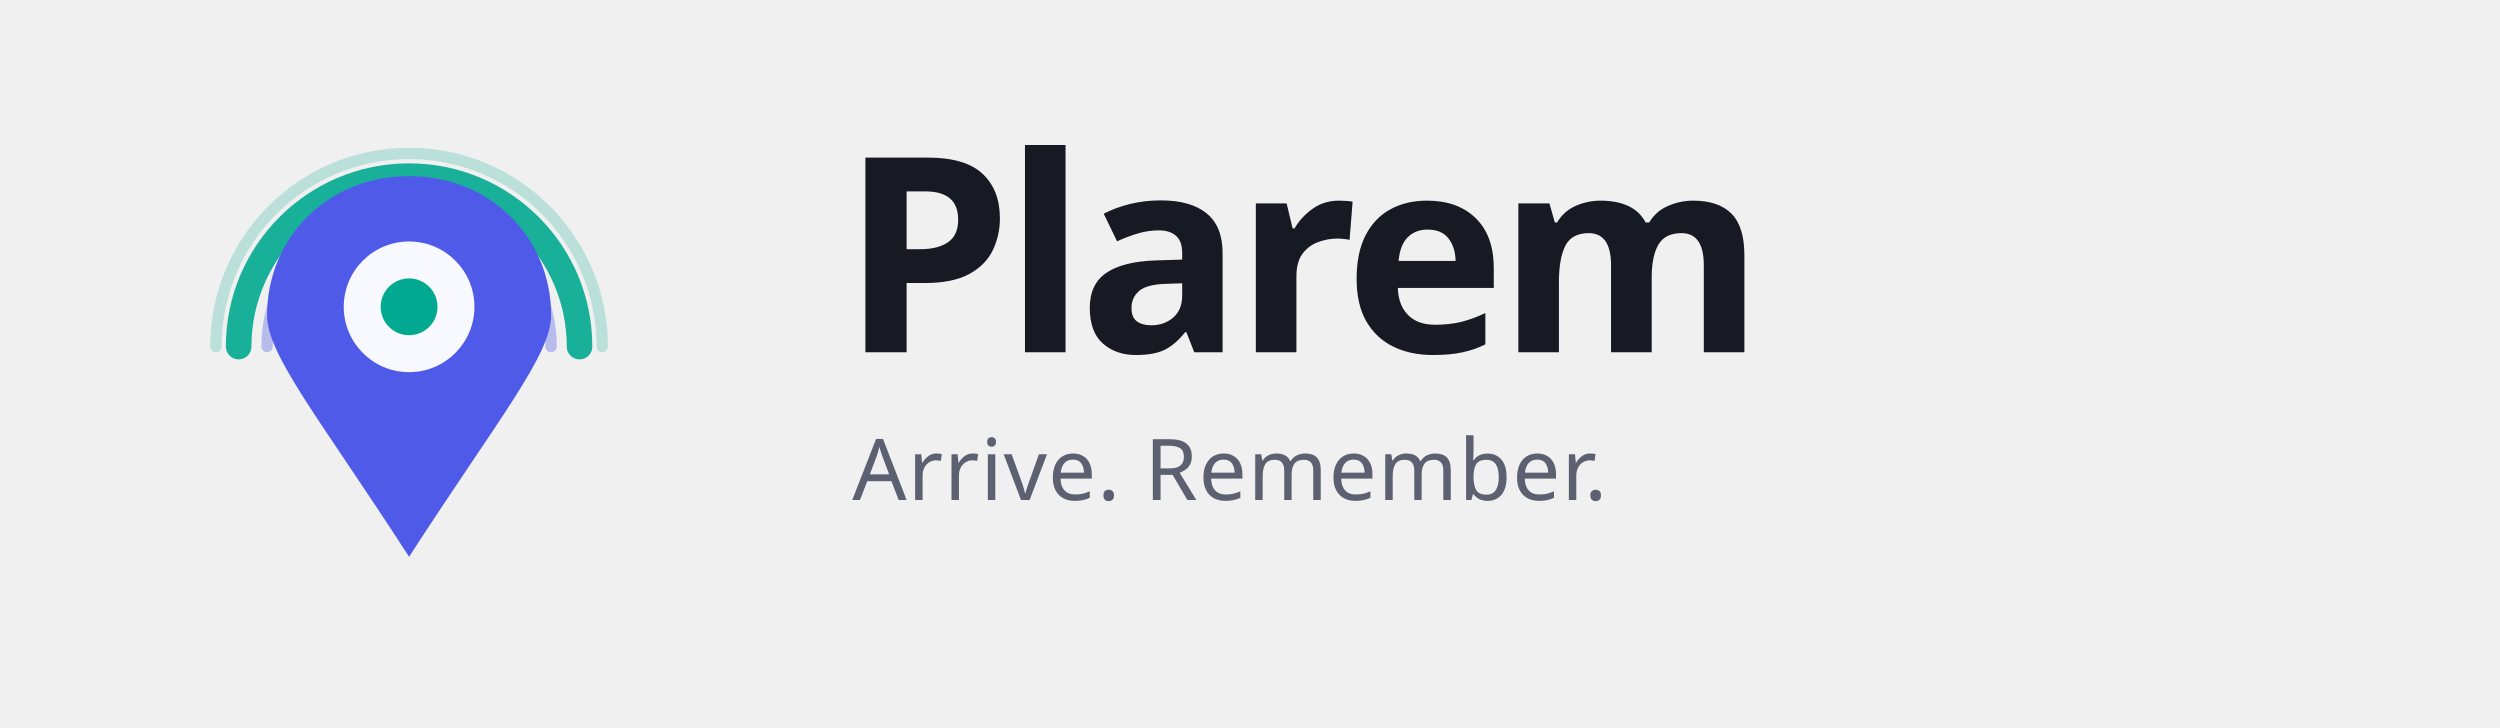
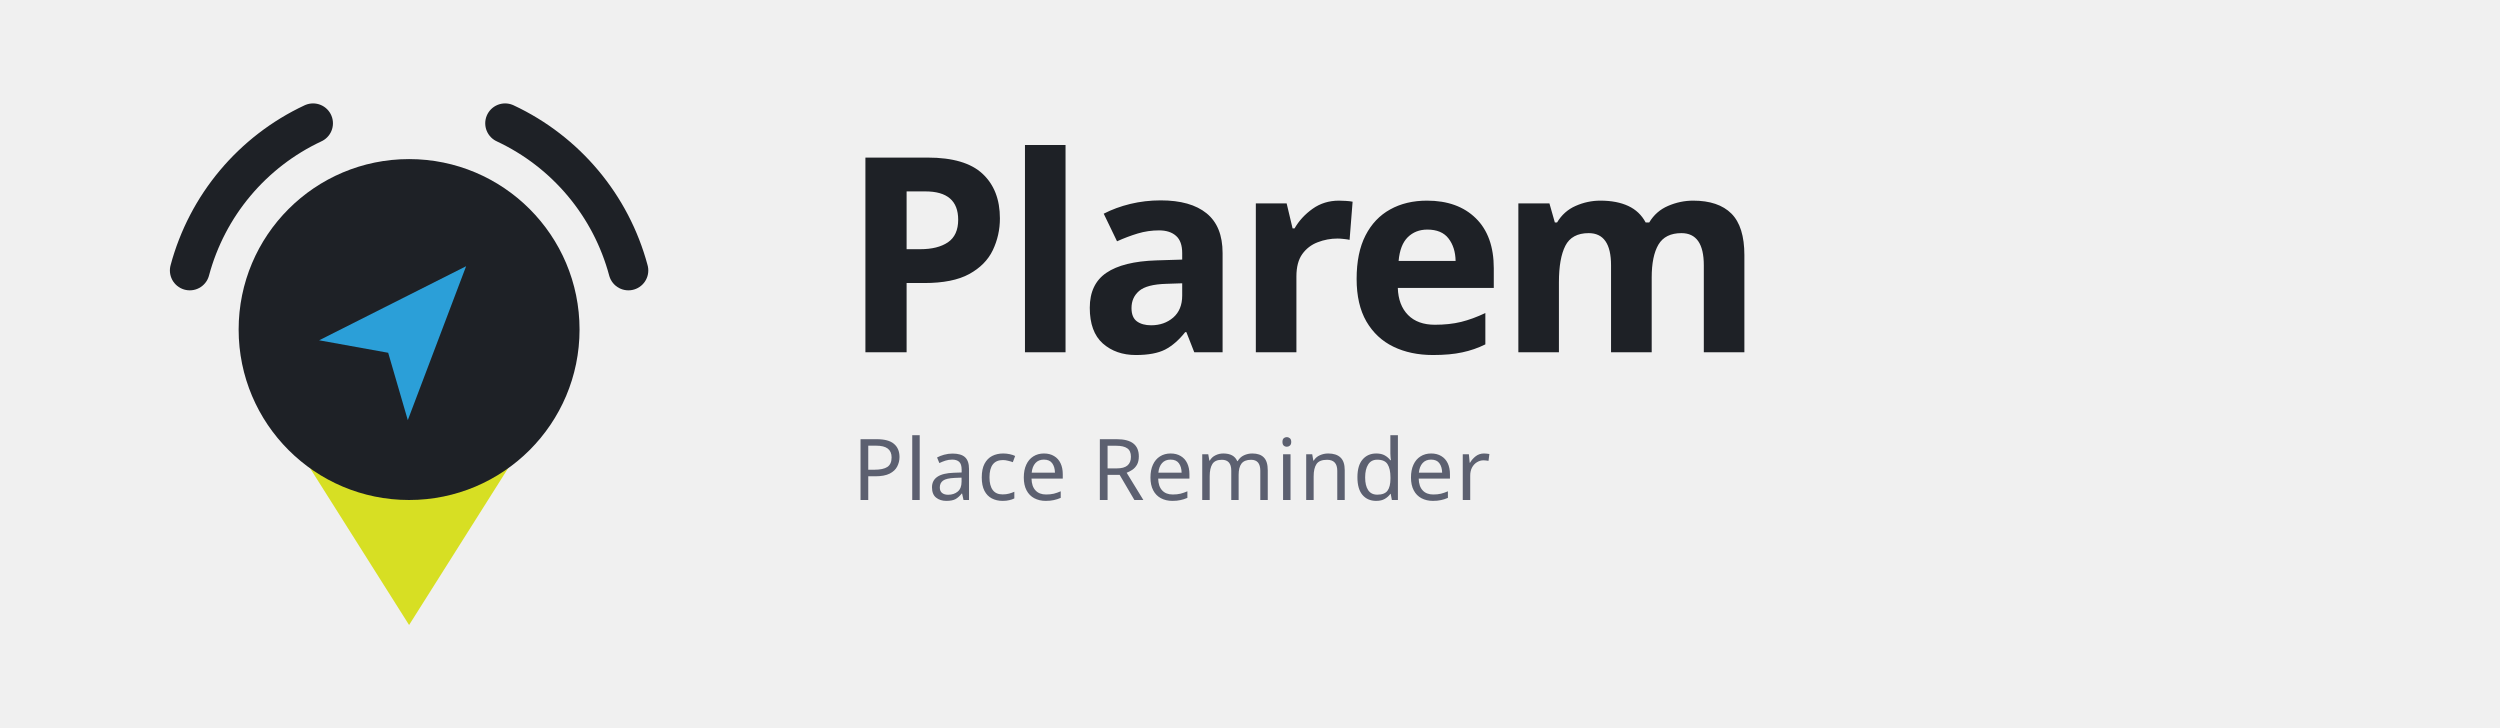
<svg xmlns="http://www.w3.org/2000/svg" viewBox="0 0 440 128" fill="none">
  <g transform="translate(8, 0)">
-     <g transform="translate(0, 7)">
-       <path d="M 30 54 A 34 34 0 1 1 98 54" fill="none" stroke="#00A98F" stroke-width="2" stroke-linecap="round" opacity="0.22" />
-       <path d="M 34 54 A 30 30 0 1 1 94 54" fill="none" stroke="#00A98F" stroke-width="4.5" stroke-linecap="round" opacity="0.9" />
-       <path d="M 39 54 A 25 25 0 1 1 89 54" fill="none" stroke="#4F5BE8" stroke-width="2" stroke-linecap="round" opacity="0.35" />
-       <path d="M64 24 C49.5 24 39 35 39 48.5 C39 55.5 48.5 67 64 91 C79.5 67 89 55.5 89 48.5 C89 35 78.5 24 64 24 Z" fill="#4F5BE8" />
-       <circle cx="64" cy="47" r="11.5" fill="#FFFFFF" opacity="0.96" />
-       <circle cx="64" cy="47" r="5" fill="#00A98F" />
+     <g transform="translate(0, 4)">
+       <path d="M 25.4 43.6 A 40 40 0 0 1 47.1 17.7" fill="none" stroke="#1E2126" stroke-width="7" stroke-linecap="round" />
+       <path d="M 80.9 17.7 A 40 40 0 0 1 102.6 43.6" fill="none" stroke="#1E2126" stroke-width="7" stroke-linecap="round" />
+       <path d="M 40 68 L 88 68 L 64 106 Z" fill="#D7DF23" />
+       <circle cx="64" cy="54" r="30" fill="#1E2126" />
+       <g transform="translate(64, 54) rotate(42)">
+         <path d="M 0 -15 L 10.5 12 L 0 5.5 L -10.5 12 Z" fill="#2B9FD8" />
+       </g>
    </g>
  </g>
-   <text x="148" y="62" font-family="Segoe UI, system-ui, -apple-system, sans-serif" font-size="48" font-weight="700" fill="#171A23" letter-spacing="-1.5">Plarem</text>
-   <text x="150" y="88" font-family="Segoe UI, system-ui, -apple-system, sans-serif" font-size="15" font-weight="500" fill="#5C6070" letter-spacing="0.2">Arrive. Remember.</text>
+   <text x="148" y="62" font-family="Segoe UI, system-ui, -apple-system, sans-serif" font-size="48" font-weight="700" fill="#1E2126" letter-spacing="-1.5">Plarem</text>
+   <text x="150" y="88" font-family="Segoe UI, system-ui, -apple-system, sans-serif" font-size="15" font-weight="500" fill="#5C6070" letter-spacing="0.2">Place Reminder</text>
</svg>
